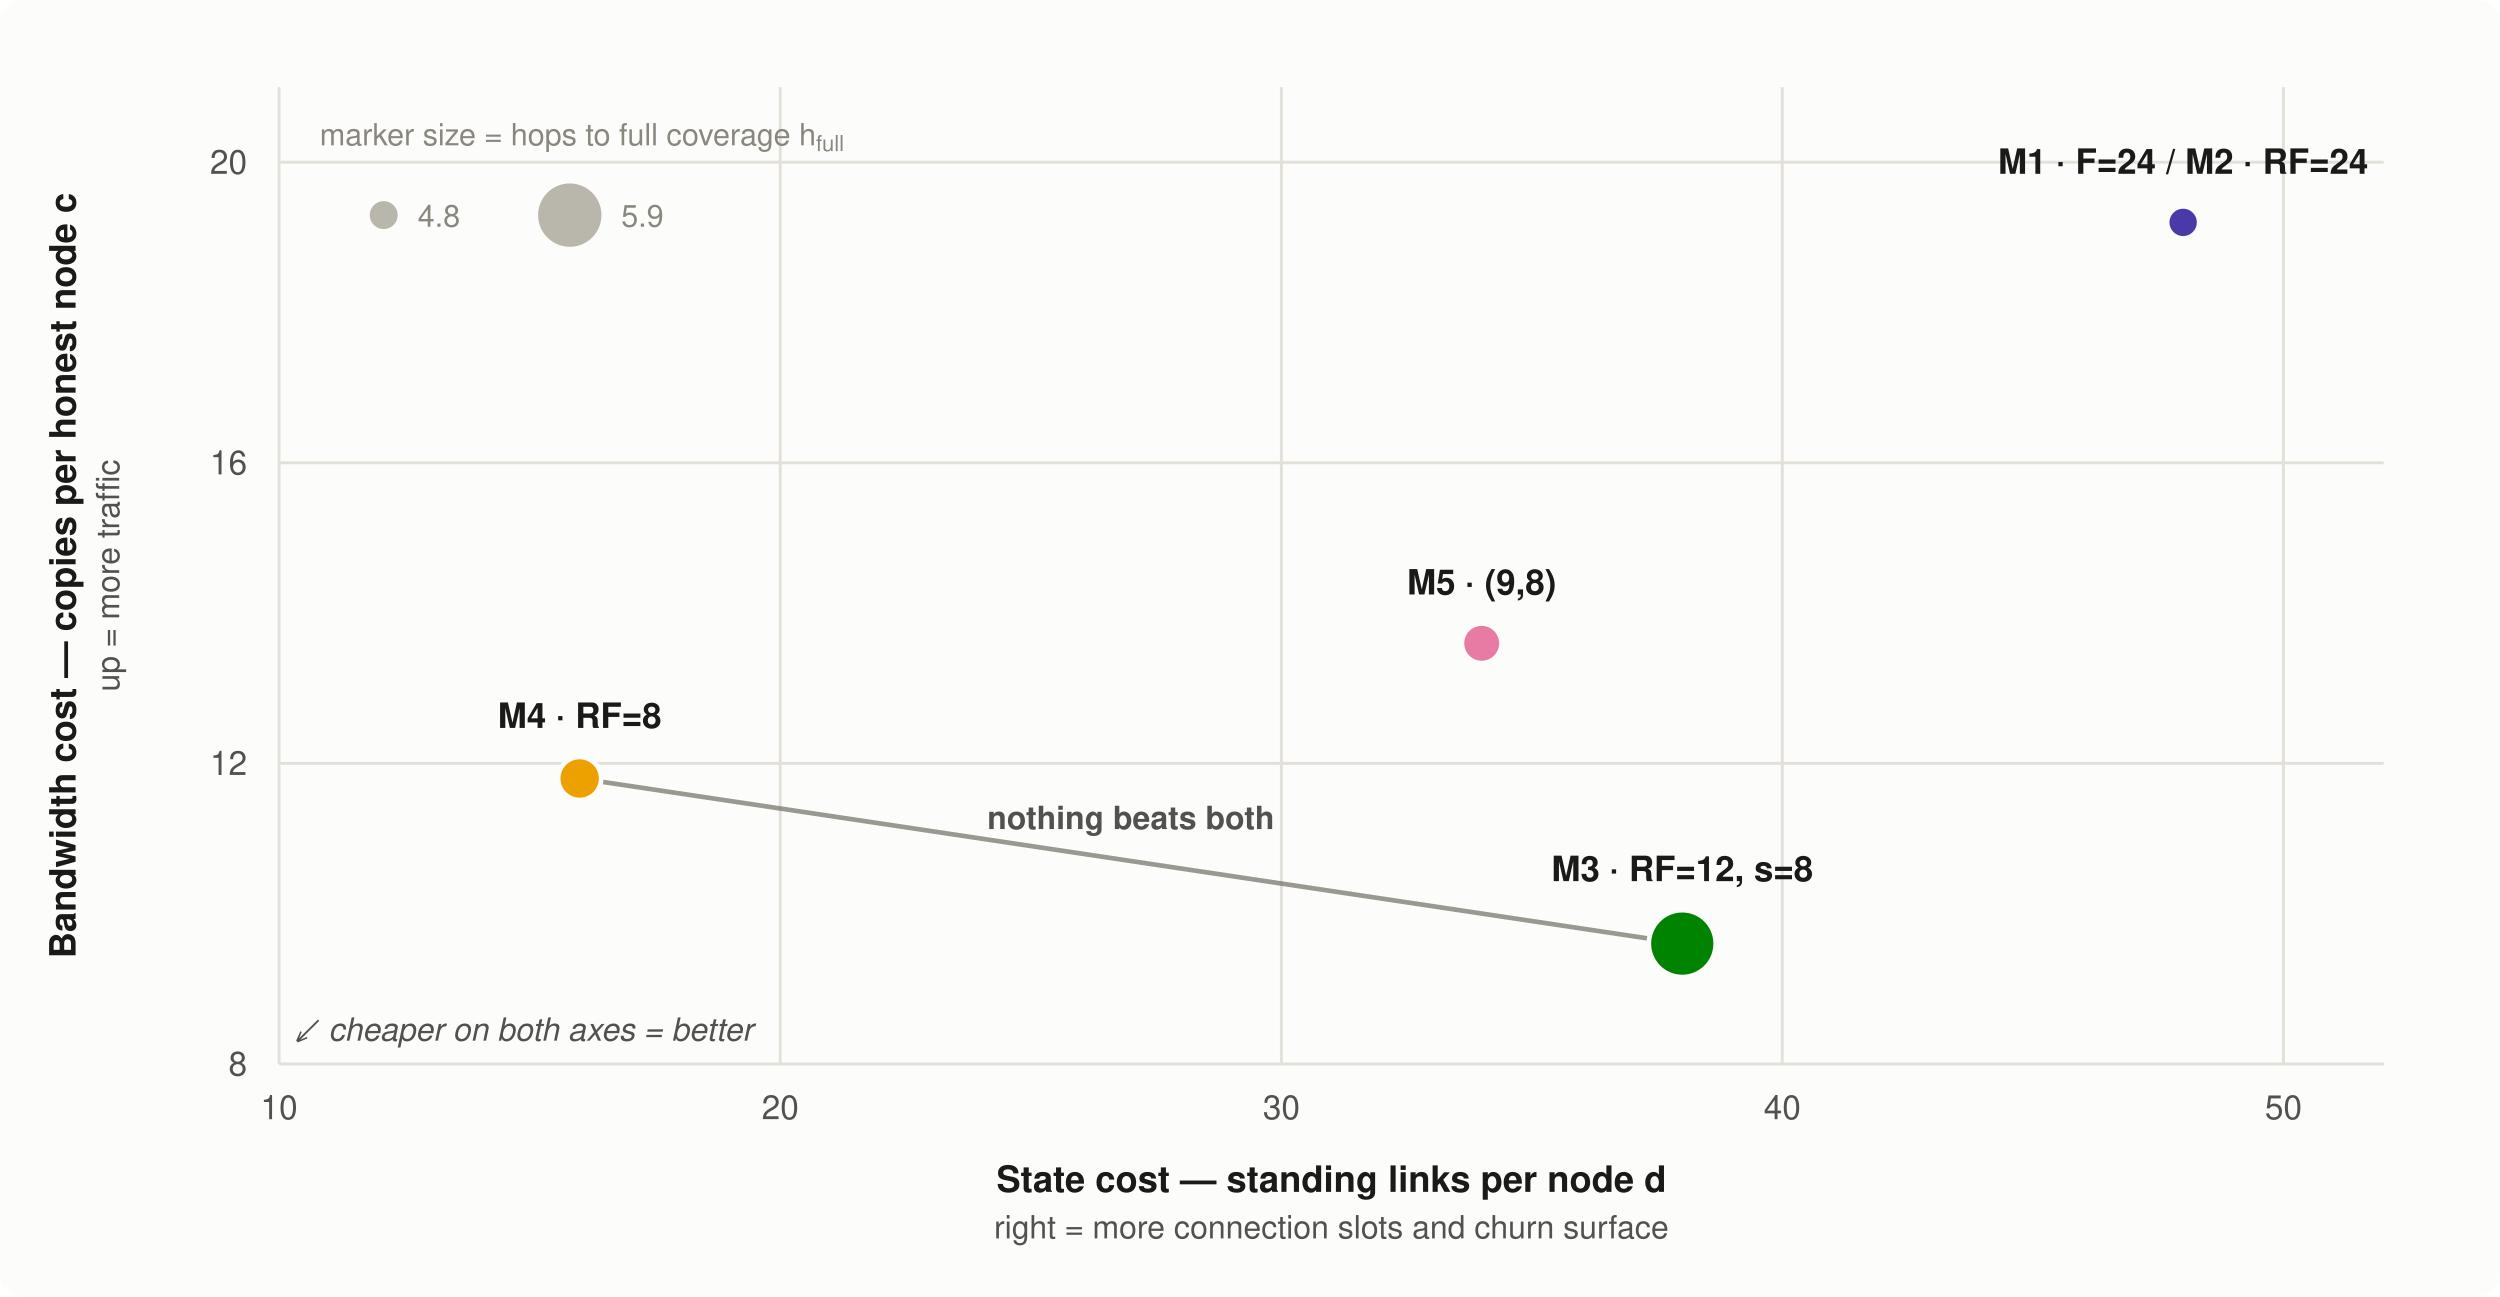
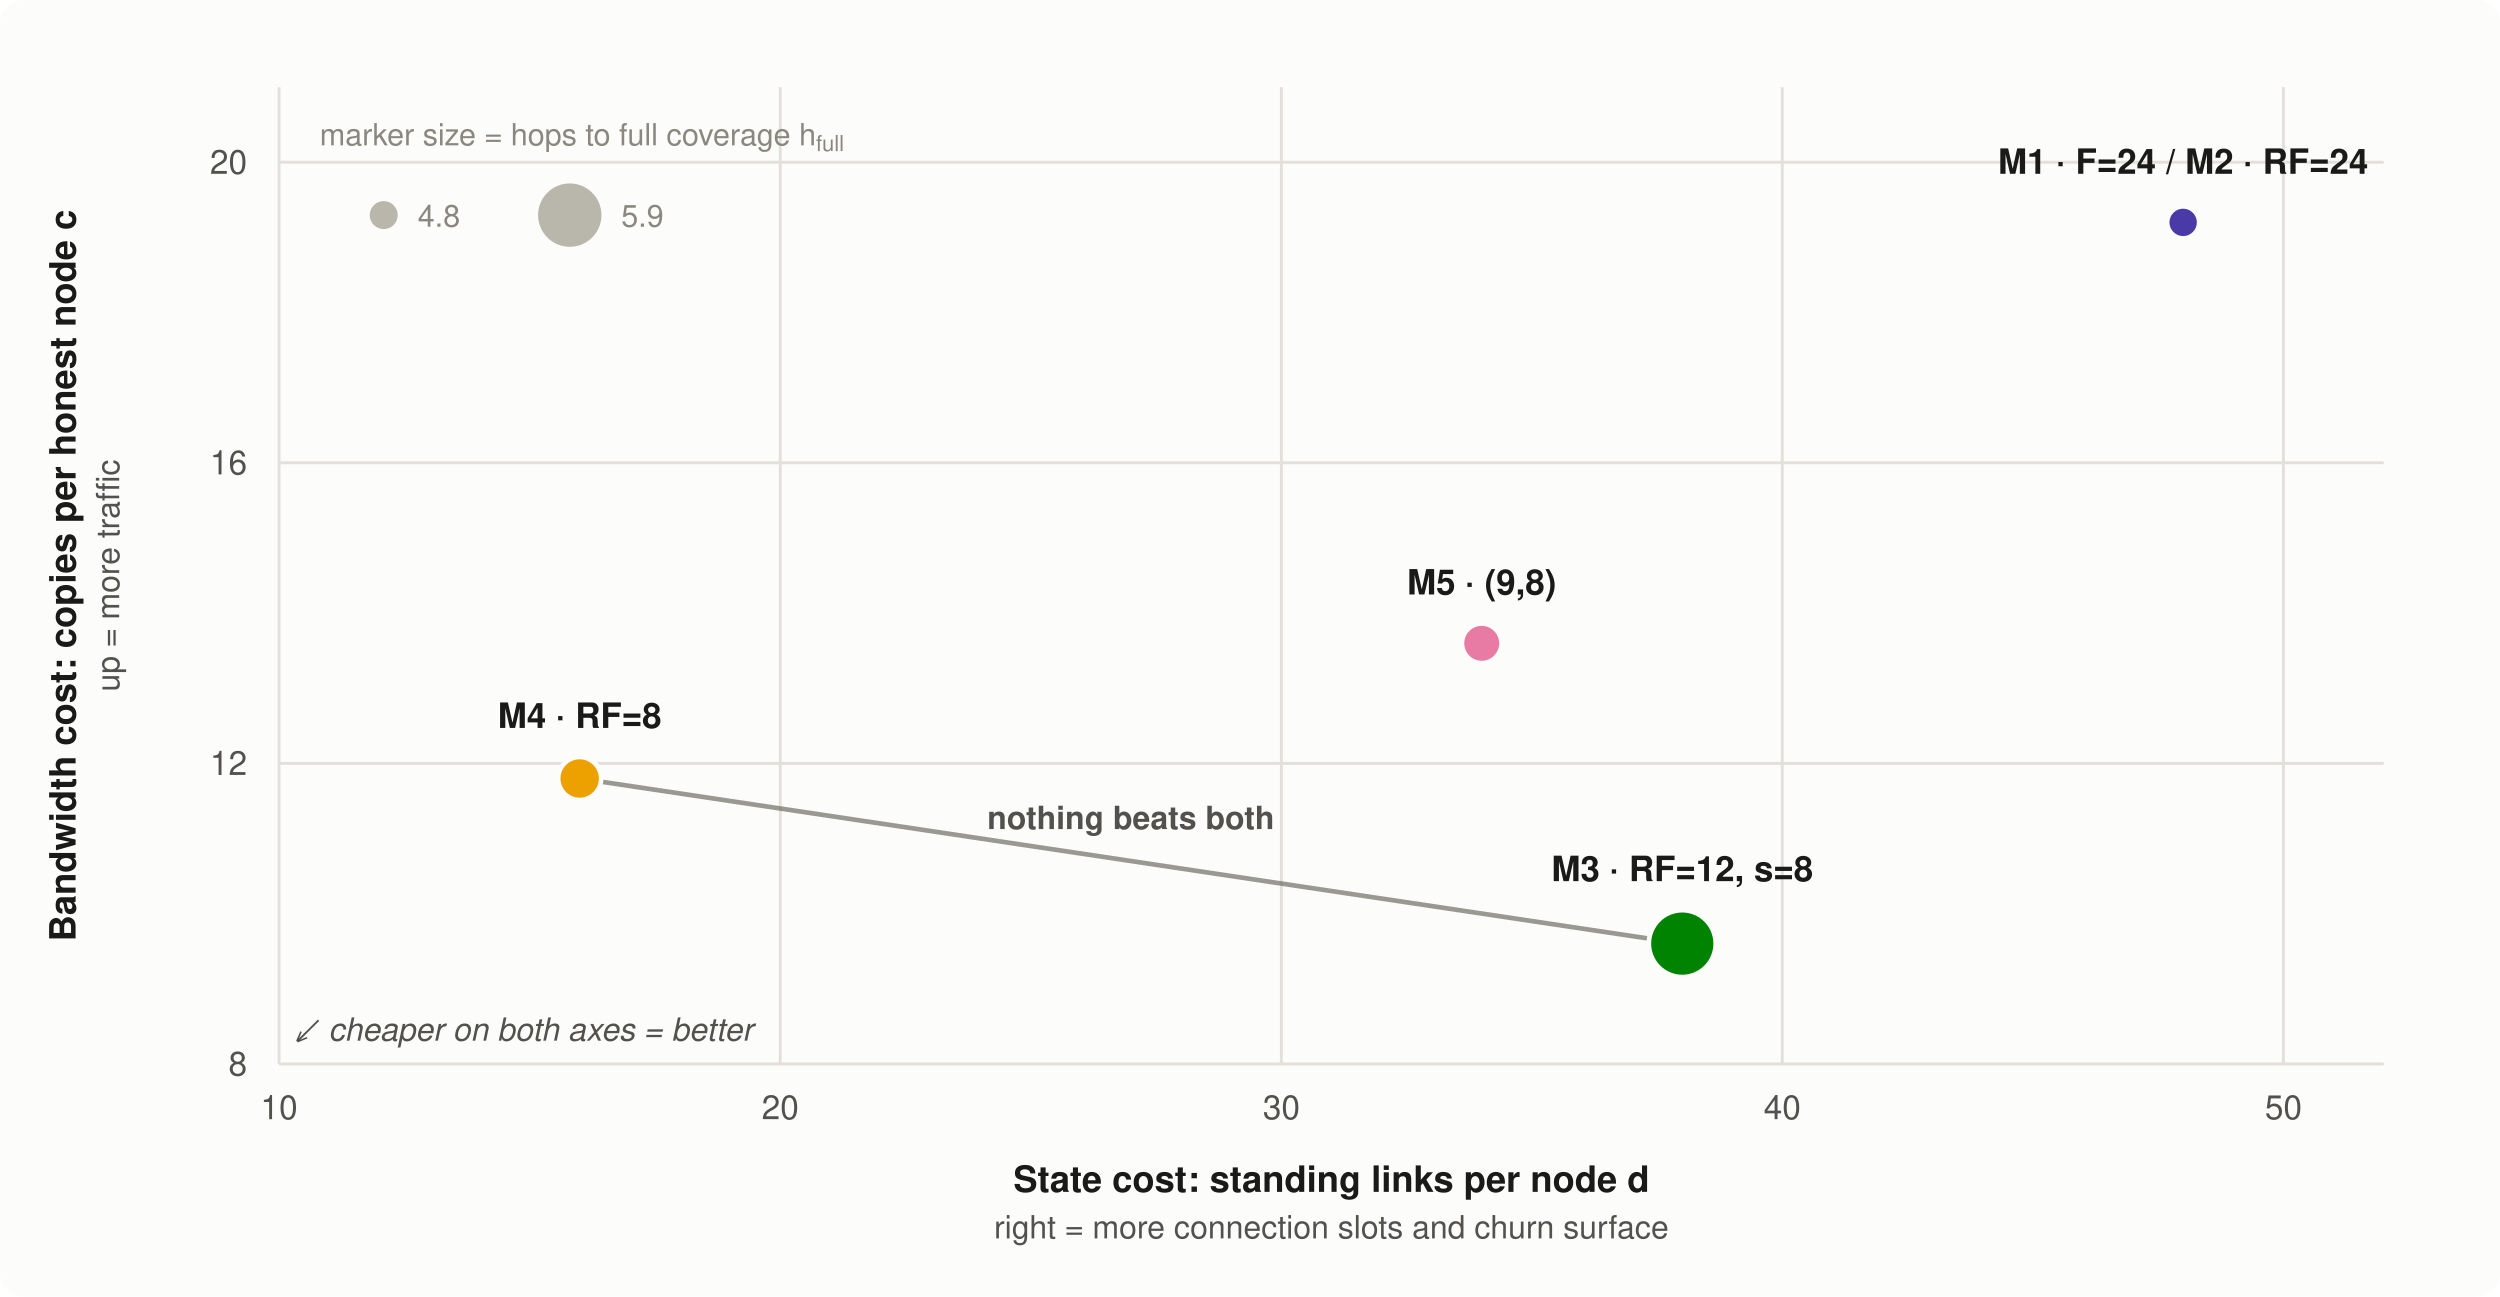
<svg xmlns="http://www.w3.org/2000/svg" viewBox="0 0 860 446" width="860" height="446" role="img" aria-labelledby="t d">
  <rect width="860" height="446" rx="8" fill="#fcfcfb" />
  <line x1="96.0" y1="30.0" x2="96.0" y2="366.0" stroke="#e2e0d8" stroke-width="1.0" />
  <text x="96.0" y="385.0" font-size="11.5" fill="#52514e" font-family="-apple-system,BlinkMacSystemFont,Segoe UI,Helvetica,Arial,sans-serif" text-anchor="middle">10</text>
  <line x1="268.4" y1="30.0" x2="268.4" y2="366.0" stroke="#e2e0d8" stroke-width="1.0" />
  <text x="268.4" y="385.0" font-size="11.5" fill="#52514e" font-family="-apple-system,BlinkMacSystemFont,Segoe UI,Helvetica,Arial,sans-serif" text-anchor="middle">20</text>
  <line x1="440.8" y1="30.0" x2="440.8" y2="366.0" stroke="#e2e0d8" stroke-width="1.0" />
  <text x="440.8" y="385.0" font-size="11.5" fill="#52514e" font-family="-apple-system,BlinkMacSystemFont,Segoe UI,Helvetica,Arial,sans-serif" text-anchor="middle">30</text>
  <line x1="613.1" y1="30.0" x2="613.1" y2="366.0" stroke="#e2e0d8" stroke-width="1.0" />
  <text x="613.1" y="385.0" font-size="11.5" fill="#52514e" font-family="-apple-system,BlinkMacSystemFont,Segoe UI,Helvetica,Arial,sans-serif" text-anchor="middle">40</text>
  <line x1="785.5" y1="30.0" x2="785.5" y2="366.0" stroke="#e2e0d8" stroke-width="1.0" />
  <text x="785.5" y="385.0" font-size="11.5" fill="#52514e" font-family="-apple-system,BlinkMacSystemFont,Segoe UI,Helvetica,Arial,sans-serif" text-anchor="middle">50</text>
  <line x1="96.0" y1="366.0" x2="820.0" y2="366.0" stroke="#e2e0d8" stroke-width="1.0" />
  <text x="85.0" y="370.0" font-size="11.5" fill="#52514e" font-family="-apple-system,BlinkMacSystemFont,Segoe UI,Helvetica,Arial,sans-serif" text-anchor="end">8</text>
  <line x1="96.0" y1="262.6" x2="820.0" y2="262.6" stroke="#e2e0d8" stroke-width="1.0" />
  <text x="85.0" y="266.6" font-size="11.5" fill="#52514e" font-family="-apple-system,BlinkMacSystemFont,Segoe UI,Helvetica,Arial,sans-serif" text-anchor="end">12</text>
  <line x1="96.0" y1="159.2" x2="820.0" y2="159.2" stroke="#e2e0d8" stroke-width="1.0" />
  <text x="85.0" y="163.2" font-size="11.5" fill="#52514e" font-family="-apple-system,BlinkMacSystemFont,Segoe UI,Helvetica,Arial,sans-serif" text-anchor="end">16</text>
  <line x1="96.0" y1="55.8" x2="820.0" y2="55.8" stroke="#e2e0d8" stroke-width="1.0" />
  <text x="85.0" y="59.8" font-size="11.5" fill="#52514e" font-family="-apple-system,BlinkMacSystemFont,Segoe UI,Helvetica,Arial,sans-serif" text-anchor="end">20</text>
  <line x1="199.4" y1="267.8" x2="578.7" y2="324.6" stroke="#6f6d64" stroke-width="1.6" stroke-linecap="round" opacity="0.7" />
  <text x="389.0" y="285.2" font-size="11" fill="#52514e" font-family="-apple-system,BlinkMacSystemFont,Segoe UI,Helvetica,Arial,sans-serif" text-anchor="middle" font-weight="600">nothing beats both</text>
  <circle cx="578.7" cy="324.6" r="11.5" fill="#008300" stroke="#fcfcfb" stroke-width="1.6" />
  <text x="578.7" y="303.1" font-size="12" fill="#1a1a19" font-family="-apple-system,BlinkMacSystemFont,Segoe UI,Helvetica,Arial,sans-serif" text-anchor="middle" font-weight="600">M3 · RF=12, s=8</text>
  <circle cx="199.4" cy="267.8" r="7.4" fill="#eda100" stroke="#fcfcfb" stroke-width="1.6" />
  <text x="199.4" y="250.4" font-size="12" fill="#1a1a19" font-family="-apple-system,BlinkMacSystemFont,Segoe UI,Helvetica,Arial,sans-serif" text-anchor="middle" font-weight="600">M4 · RF=8</text>
  <circle cx="509.7" cy="221.3" r="6.8" fill="#e87ba4" stroke="#fcfcfb" stroke-width="1.6" />
  <text x="509.7" y="204.5" font-size="12" fill="#1a1a19" font-family="-apple-system,BlinkMacSystemFont,Segoe UI,Helvetica,Arial,sans-serif" text-anchor="middle" font-weight="600">M5 · (9,8)</text>
  <circle cx="751.0" cy="76.5" r="6.8" fill="#2a78d6" stroke="#fcfcfb" stroke-width="1.6" />
  <circle cx="751.0" cy="76.5" r="5.5" fill="#4a3aa7" stroke="#fcfcfb" stroke-width="1.6" />
  <text x="751.0" y="59.8" font-size="12" fill="#1a1a19" font-family="-apple-system,BlinkMacSystemFont,Segoe UI,Helvetica,Arial,sans-serif" text-anchor="middle" font-weight="600">M1 · F=24  /  M2 · RF=24</text>
  <text x="102.0" y="358.0" font-size="11" fill="#52514e" font-family="-apple-system,BlinkMacSystemFont,Segoe UI,Helvetica,Arial,sans-serif" font-style="italic">↙ cheaper on both axes = better</text>
  <text x="110.0" y="50.0" font-size="10.5" fill="#8a887e" font-family="-apple-system,BlinkMacSystemFont,Segoe UI,Helvetica,Arial,sans-serif" xml:space="preserve">marker size = hops to full coverage h<tspan font-size="0.72em" dy="0.26em">full</tspan>
  </text>
  <circle cx="132.0" cy="74.0" r="5.6" fill="#b9b6ab" stroke="#fcfcfb" stroke-width="1.6" />
  <text x="143.7" y="78.0" font-size="10.5" fill="#8a887e" font-family="-apple-system,BlinkMacSystemFont,Segoe UI,Helvetica,Arial,sans-serif">4.8</text>
  <circle cx="196.0" cy="74.0" r="11.7" fill="#b9b6ab" stroke="#fcfcfb" stroke-width="1.6" />
  <text x="213.7" y="78.0" font-size="10.5" fill="#8a887e" font-family="-apple-system,BlinkMacSystemFont,Segoe UI,Helvetica,Arial,sans-serif">5.9</text>
-   <text x="458.0" y="410.0" font-size="12.5" fill="#1a1a19" font-family="-apple-system,BlinkMacSystemFont,Segoe UI,Helvetica,Arial,sans-serif" text-anchor="middle" font-weight="600">State cost — standing links per node d</text>
+   <text x="458.0" y="410.0" font-size="12.5" fill="#1a1a19" font-family="-apple-system,BlinkMacSystemFont,Segoe UI,Helvetica,Arial,sans-serif" text-anchor="middle" font-weight="600">State cost: standing links per node d</text>
  <text x="458.0" y="426.0" font-size="11" fill="#52514e" font-family="-apple-system,BlinkMacSystemFont,Segoe UI,Helvetica,Arial,sans-serif" text-anchor="middle">right = more connection slots and churn surface</text>
-   <text x="0" y="0" transform="translate(26,198.0) rotate(-90)" text-anchor="middle" font-size="12.5" font-weight="600" fill="#1a1a19" font-family="-apple-system,BlinkMacSystemFont,Segoe UI,Helvetica,Arial,sans-serif">Bandwidth cost — copies per honest node c</text>
+   <text x="0" y="0" transform="translate(26,198.0) rotate(-90)" text-anchor="middle" font-size="12.5" font-weight="600" fill="#1a1a19" font-family="-apple-system,BlinkMacSystemFont,Segoe UI,Helvetica,Arial,sans-serif">Bandwidth cost: copies per honest node c</text>
  <text x="0" y="0" transform="translate(41,198.0) rotate(-90)" text-anchor="middle" font-size="11" fill="#52514e" font-family="-apple-system,BlinkMacSystemFont,Segoe UI,Helvetica,Arial,sans-serif">up = more traffic</text>
</svg>
